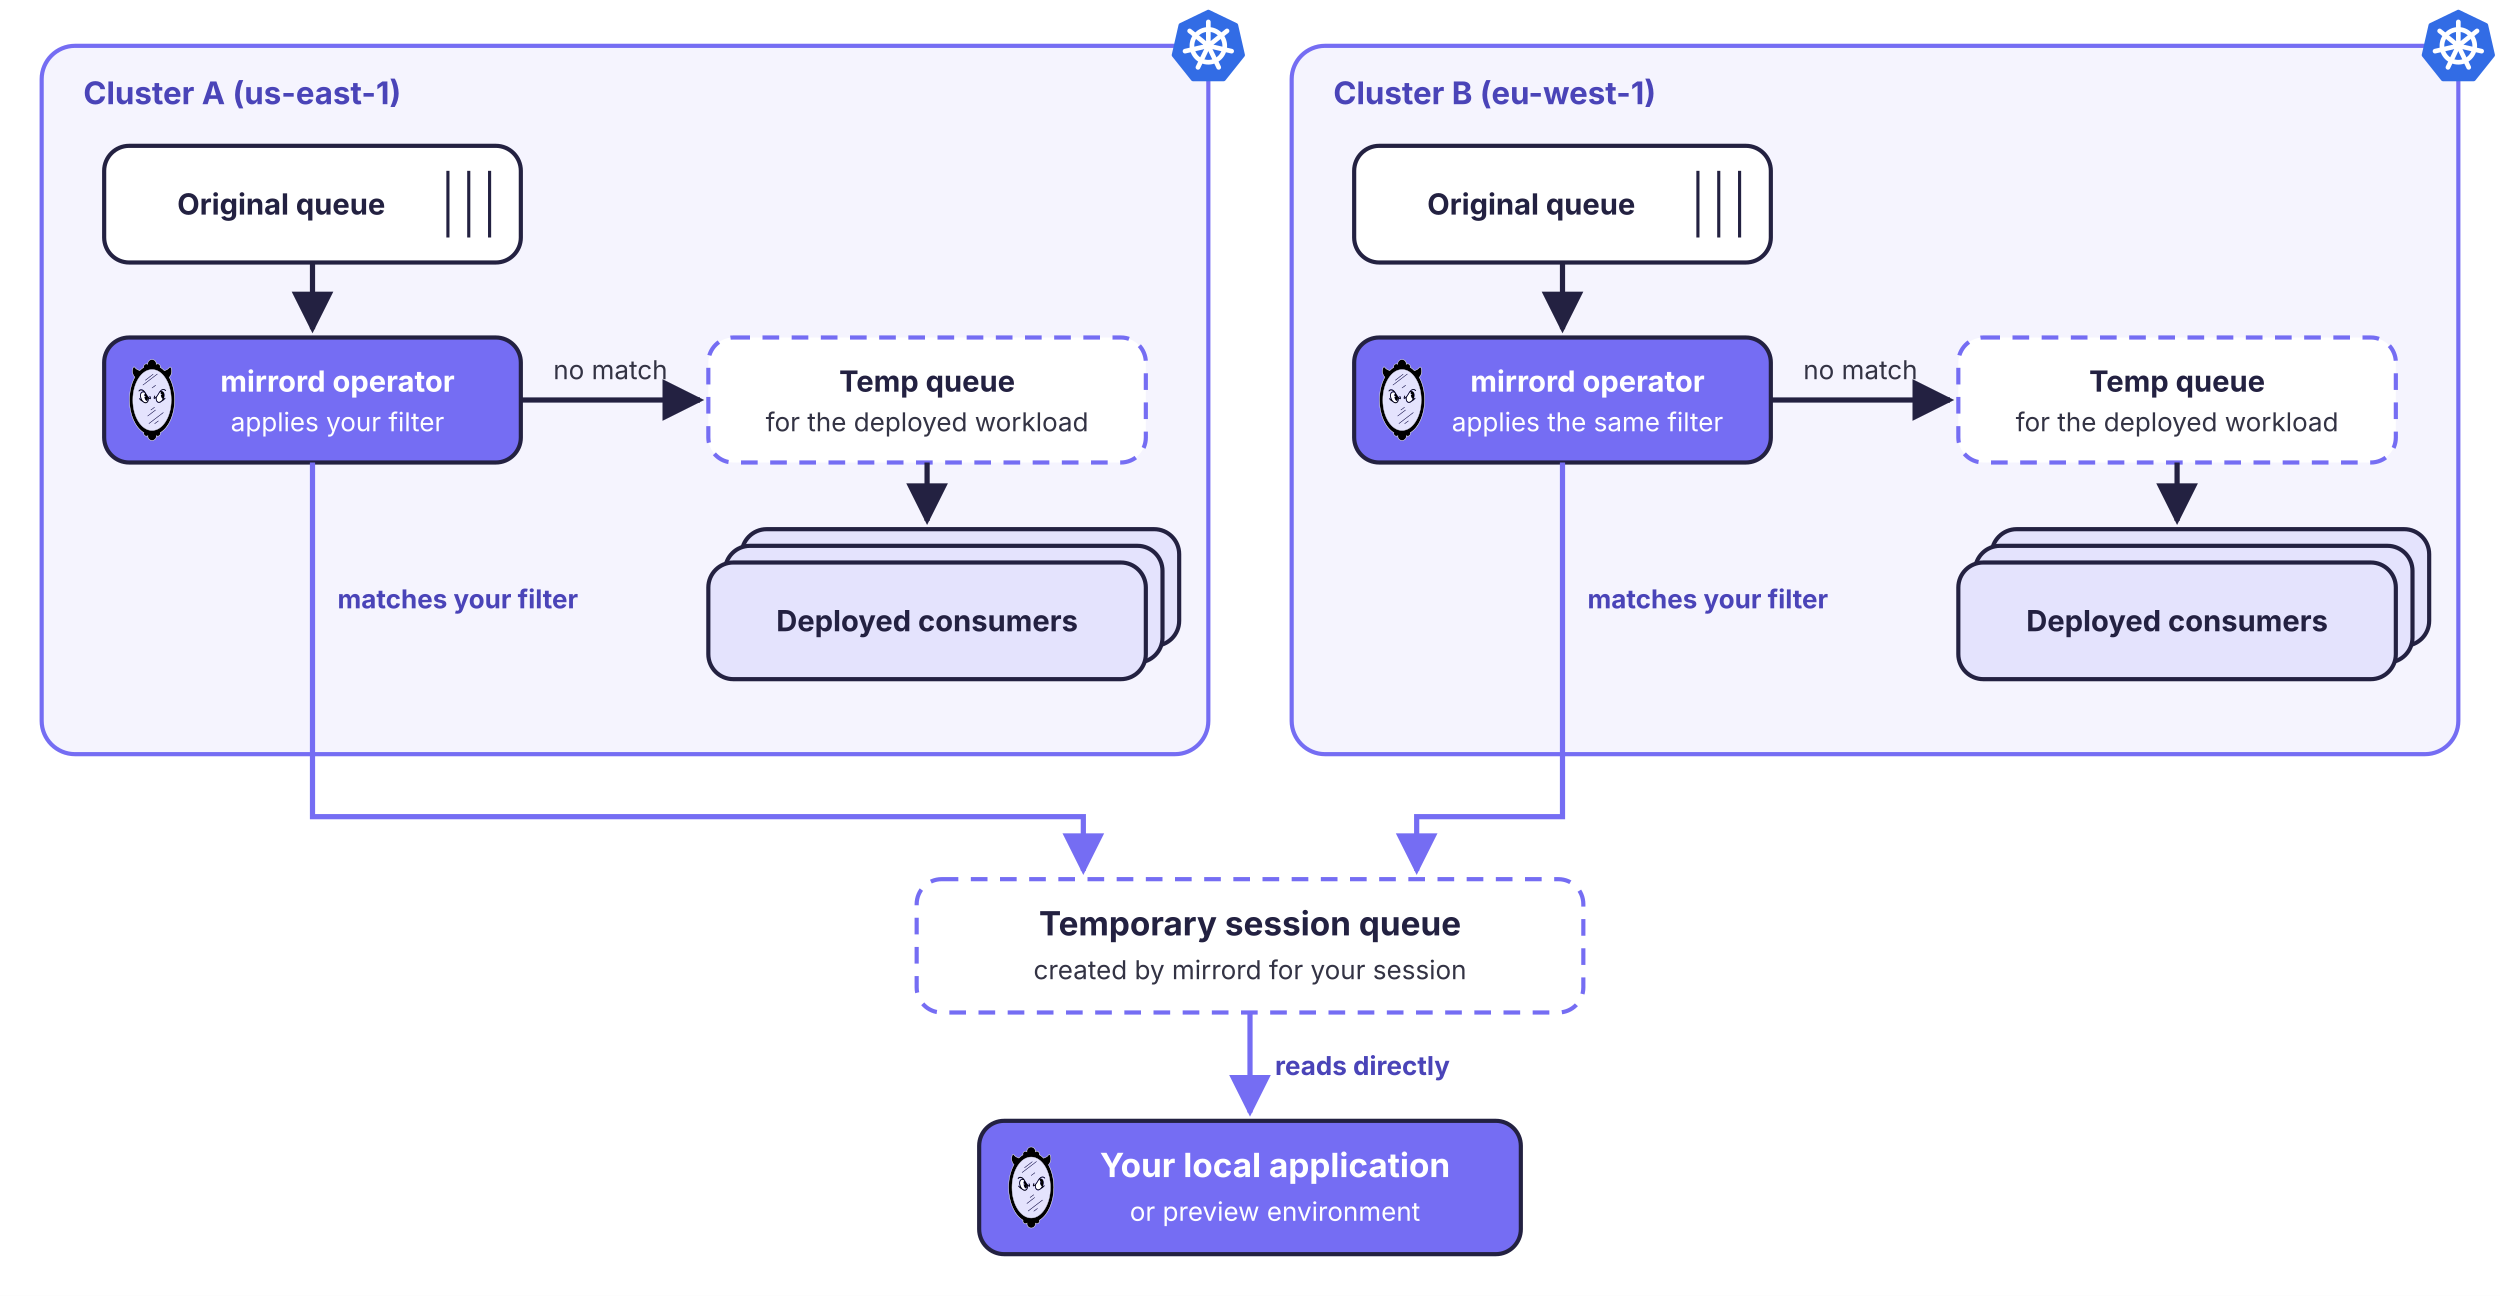
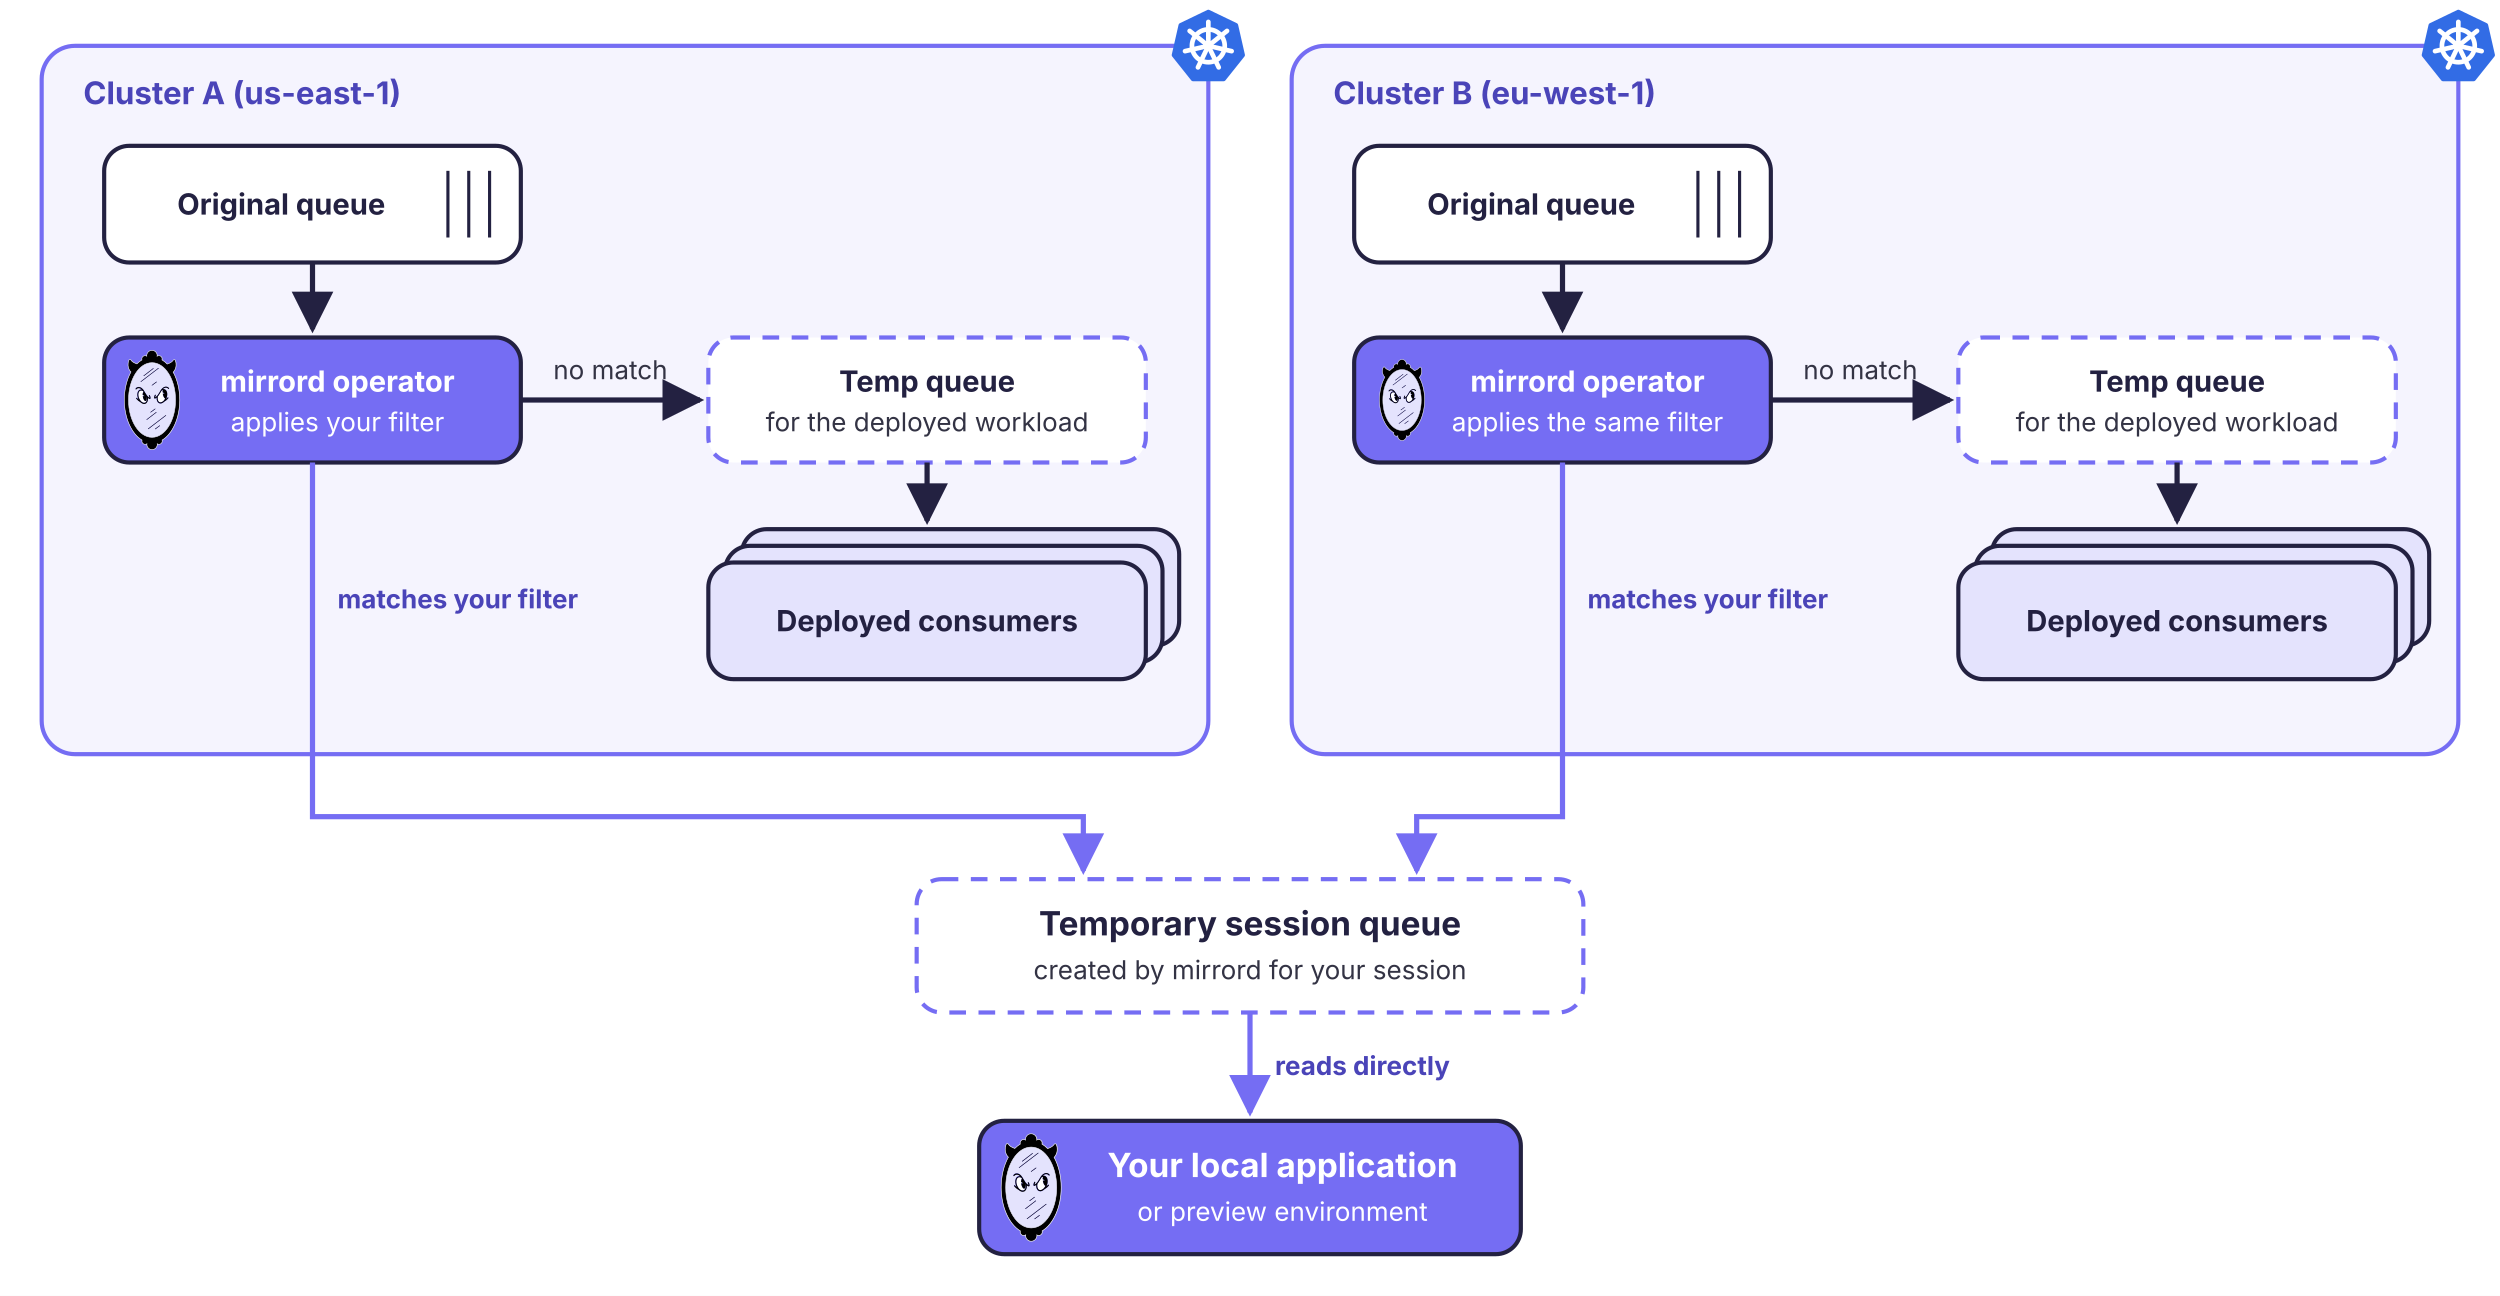
<svg xmlns="http://www.w3.org/2000/svg" viewBox="0 -2 1200 622" width="1200" height="622" font-family="Inter, Helvetica, Arial, sans-serif" role="img" aria-labelledby="t d">
  <defs>
    <marker id="arrow" viewBox="0 0 10 10" refX="9" refY="5" markerWidth="8" markerHeight="8" orient="auto-start-reverse">
      <path d="M0 0 L10 5 L0 10 z" fill="#232141" />
    </marker>
    <marker id="arrow-purple" viewBox="0 0 10 10" refX="9" refY="5" markerWidth="8" markerHeight="8" orient="auto-start-reverse">
      <path d="M0 0 L10 5 L0 10 z" fill="#756DF3" />
    </marker>
    <symbol id="k8s" viewBox="0 0 32 32">
      <polygon points="16.00,1.60 27.73,7.25 30.62,19.94 22.51,30.11 9.49,30.11 1.38,19.94 4.27,7.25" fill="#326CE5" stroke="#326CE5" stroke-width="2" stroke-linejoin="round" />
      <g fill="none" stroke="#ffffff" stroke-width="2" stroke-linecap="round">
        <circle cx="16" cy="16" r="7" />
        <line x1="16.00" y1="13.40" x2="16.00" y2="5.80" />
        <line x1="18.03" y1="14.38" x2="23.97" y2="9.64" />
        <line x1="18.53" y1="16.58" x2="25.94" y2="18.27" />
        <line x1="17.13" y1="18.34" x2="20.43" y2="25.19" />
        <line x1="14.87" y1="18.34" x2="11.57" y2="25.19" />
        <line x1="13.47" y1="16.58" x2="6.06" y2="18.27" />
        <line x1="13.97" y1="14.38" x2="8.03" y2="9.64" />
      </g>
      <circle cx="16" cy="16" r="2.4" fill="#ffffff" />
    </symbol>
    <symbol id="mirrord" viewBox="97 61 391 696">
      <path fill="#ffffff" d="M255.6,387c4.1,19.1-0.9,36.1-12,40.5c-8.2,3.2-17.8,0-26.5-8.2c-0.3-0.6-0.9-0.9-1.5-1.2c0,0,0,0-0.3-0.3 c-5.5-5.6-10.5-13.2-14-22c-4.7-11.5-6.1-23.2-4.4-33.5c1.8-9.4,6.1-16.1,12.8-18.8c5.5-2.3,12.5-1.5,19.3,2.6 c1.5,2.3,2.6,4.4,3.8,6.2c-4.1,2.6-6.4,10.3-6.4,20.3l3.2,1.8l11.1,6.5l-12.5,1.5h-0.9c0.3,1.2,0.3,2.3,0.6,3.5 c3.2,17.9,12,31.1,19,29.7c6.4-1.2,9.6-14.4,7.6-30.2C255.3,386.4,255.6,386.7,255.6,387z" />
      <path fill="#ffffff" d="M384,398.4c-3.2,6.8-7.3,12.3-12,17c0,0,0,0-0.3,0c-0.6,0.3-0.9,0.9-1.2,1.2c-8.7,7.9-18.4,11.5-26.5,8.2 c-11.1-4.7-16-21.4-12-40.5c1.5-1.8,3.2-3.8,4.7-5.6c5-6.5,9-13.2,12.8-20l1.2-2.1c1.2-1.8,2-3.8,3.2-5.6c1.2-2.1,2.6-4.4,4.4-7 c3.5-2.1,6.7-3.2,9.9-3.8c-2,4.7-2.3,10.3-2.3,15.3l3.2,1.8l11.1,6.5l-12.5,1.5h-0.9c0.3,1.2,0.3,2.3,0.6,3.8 C370.5,384.6,377.5,397,384,398.4z" />
      <path fill="#E4E3FD" d="M405,391.7c-1.5-1.2-3.8-0.9-5,0.6c-3.2,4.1-7,7.9-11.1,11.5c1.2-2.3,2.6-5,3.5-7.6 c5.3-12.6,6.7-25.8,4.7-37.3c-2.3-12-8.2-20.6-16.9-24.1c-4.1-1.8-8.8-2.1-13.7-1.2c4.4-4.4,10.2-8.5,17.5-10 c8.2-1.5,16.6,1.5,20.4,7.3c1.2,1.5,3.2,2.1,5,0.9c1.5-1.2,2-3.2,0.9-4.7c-5.5-8.2-16.6-12.3-27.4-10c-11.1,2.1-19.3,9.7-24.2,15.6 c-2,2.3-3.8,5-5.5,7.3c-2,2.9-3.5,5.6-5,8.2c-1.2,2.1-2.3,3.8-3.2,5.6l-1.2,2.1c-3.8,6.5-7.6,13.2-12.3,19.1 c-5.8,7.6-11.7,12.9-18.4,16.7c0.6-5,2-9.7,4.4-14.1c0.9-1.8,0.3-3.8-1.5-4.7c-1.7-0.9-3.8-0.3-4.7,1.5c-2.9,5.6-4.7,11.5-5.3,17.6 c0,0.9-0.3,3.5,1.5,5.6c1.2,1.2,2.3,1.8,4.1,1.8c1.5,0,2.9-0.3,4.4-1.5c2.6-1.5,5.3-3.2,7.9-5.3c-1.7,18.5,5,34.1,17.5,39.3 c2.9,1.2,5.8,1.8,8.8,1.8c8.5,0,17.5-4.4,25.4-12c11.4-6.2,21.6-14.4,29.5-24.7C406.7,395.2,406.4,392.8,405,391.7z M292.1,149.1 c90.1,0,163.6,116.6,163.6,259.6s-73.5,259.6-163.6,259.6c-90.4,0-163.6-116.6-163.6-259.6S201.9,149.1,292.1,149.1z M389.5,517.3 c0.9-0.6,0.9-1.8,0.3-2.3c-0.6-0.9-1.8-0.9-2.3-0.3l-122.5,93.7c-0.9,0.6-0.9,1.8-0.3,2.3c0.3,0.3,0.9,0.6,1.5,0.6 c0.3,0,0.9,0,1.2-0.3L389.5,517.3z M346.9,589c0.9-0.6,0.9-1.8,0.3-2.3c-0.6-0.9-1.8-0.9-2.3-0.3l-31.2,23.2 c-0.9,0.6-0.9,1.8-0.3,2.3c0.3,0.6,0.9,0.9,1.5,0.9c0.3,0,0.6-0.3,0.9-0.3L346.9,589z M338.2,189.1c0.9-0.6,0.9-1.8,0.3-2.3 c-0.6-0.9-1.8-0.9-2.3-0.3l-122.5,93.4c-0.9,0.6-0.9,1.8-0.3,2.3c0.3,0.3,0.9,0.6,1.5,0.6c0.3,0,0.9,0,0.9-0.3L338.2,189.1z M324.4,284.5c0.9-0.6,0.9-1.8,0.3-2.3c-0.6-0.9-1.7-0.9-2.3-0.3l-31.2,22.9c-0.9,0.6-0.9,1.8-0.3,2.3c0.3,0.6,0.9,0.6,1.5,0.6 c0.3,0,0.6,0,0.9-0.3L324.4,284.5z M322.7,495.9c0.9-0.6,0.9-1.8,0.3-2.3c-0.6-0.9-1.8-0.9-2.3-0.3l-66.2,50.8 c-0.9,0.6-0.9,1.8-0.3,2.3c0.3,0.3,0.9,0.6,1.5,0.6c0.3,0,0.6,0,0.9-0.3L322.7,495.9z M314.8,472.4c0.9-0.6,0.9-1.8,0.3-2.3 c-0.6-0.9-1.8-0.9-2.3-0.3L281.6,493c-0.9,0.6-0.9,1.8-0.3,2.3c0.3,0.6,0.9,0.9,1.5,0.9c0.3,0,0.9-0.3,0.9-0.3L314.8,472.4z M302.3,190.5c0.9-0.6,0.9-1.8,0.3-2.3c-0.6-0.9-1.7-0.9-2.3-0.3L234,239c-0.9,0.6-0.9,1.8-0.3,2.3c0.3,0.3,0.9,0.6,1.5,0.6 c0.3,0,0.9,0,1.2-0.3L302.3,190.5z M280.1,399.6c1.8-2.1,1.5-4.7,1.5-5.6c-0.6-6.2-2.3-12.3-5-17.9c-0.9-1.8-2.9-2.3-4.7-1.5 c-1.8,0.9-2.3,2.9-1.5,4.7c2.3,4.4,3.8,9.4,4.4,14.1c-6.4-3.8-12.5-9.4-18.4-16.7c-4.7-6.2-8.8-12.9-12.3-19.1l-1.5-2.3 c-1.2-1.8-2-3.8-3.2-5.6c-1.5-2.3-2.9-5.3-5-8.2c0,0,0,0,0-0.3c-1.5-2.3-3.5-5-5.5-7.3c-5-5.9-13.1-13.2-24.2-15.6 c-10.8-2.1-21.9,2.1-27.4,10c-1.2,1.5-0.6,3.8,0.9,4.7c1.5,1.2,3.8,0.6,4.7-0.9c4.1-5.9,12.5-8.8,20.4-7.3 c7.3,1.5,13.1,5.9,17.5,10c-4.7-0.9-9.3-0.3-13.7,1.2c-8.8,3.5-14.6,12-16.9,24.1c-2,11.5-0.3,24.7,4.7,37.3 c1.2,2.6,2.3,5.3,3.5,7.6c-4.1-3.5-7.9-7.3-11.1-11.5c-1.2-1.5-3.5-1.8-5-0.6c-1.5,1.2-1.8,3.5-0.6,5c8.2,10,18.4,18.5,29.5,24.7 c7.9,7.6,16.9,11.7,25.7,11.7c2.9,0,6.1-0.6,8.8-1.8c12.5-5.3,19-20.6,17.5-39.3c2.6,2.1,5,3.8,7.9,5.3c1.5,0.9,2.9,1.2,4.4,1.2 C277.8,401.4,279.2,400.8,280.1,399.6z" />
      <path d="M439.4,215.2c29.5,54,45.5,122.4,45.5,193.8c0,123.6-49,234.9-122.8,279.2c0.6,2.1,1.2,4.4,1.2,6.8 c0,12.3-10.2,22.6-22.5,22.6c-4.4,0-8.8-1.2-12.3-3.5c0.3,1.2,0.3,2.6,0.3,3.8c0,20.3-16.3,36.7-36.5,36.7s-36.5-16.4-36.5-36.7 c0-1.2,0-2.6,0.3-3.8c-3.5,2.3-7.9,3.5-12.3,3.5c-12.3,0-22.5-10-22.5-22.6c0-2.3,0.3-4.7,1.2-6.8C148.6,643.6,99.3,532.3,99.3,409 c0-71.9,16.3-140.9,46.4-195.3c-1.5-0.9-2.3-2.1-3.5-3.2c-9.9-11.2-15.5-26.4-16.9-42.6c-0.6-11.5,0.9-23.2,5-33.8 c0.6-1.8,2.6-6.8,7.6-7.3c5.3-0.6,8.5,3.8,11.4,7.9c1.2,1.5,2.3,2.9,2.9,3.8c5.5,5.3,12.5,9.7,21.6,13.8c4.4,2.1,9,3.8,13.4,5.3 c11.1-11.2,22.8-20.6,35-27.9c-0.6-2.3-1.2-4.4-1.2-6.8c0-12.3,10.2-22.6,22.5-22.6c4.4,0,8.8,1.2,12.3,3.5c0-1.2-0.3-2.6-0.3-3.8 c0-20.3,16.3-36.7,36.5-36.7c20.1,0,36.5,16.4,36.5,36.7c0,1.2,0,2.6-0.3,3.8c3.5-2.3,7.9-3.5,12.3-3.5c12.5,0,22.5,10.3,22.5,22.6 c0,2.3-0.3,4.7-1.2,6.8c12.5,7.6,24.8,17.3,36.2,29.1c4.7-1.5,9-3.2,13.7-5.3c9-4.1,16-8.5,21.6-13.8c0.9-0.9,2-2.3,2.9-3.8 c2.9-4.1,6.1-8.5,11.4-7.9c5,0.6,7,5.6,7.6,7.3c4.1,10.6,5.5,22.3,4.7,33.8c-1.2,15.9-7,31.4-16.9,42.6 C442.3,212.6,441.1,214,439.4,215.2z M455.7,409c0-143.3-73.5-259.6-163.6-259.6c-90.4,0-163.6,116.6-163.6,259.6 c0,143,73.5,259.6,163.6,259.6C382.5,668.6,455.7,552,455.7,409z" />
      <path fill="#ffffff" d="M292.4,756.6c-21.2,0-38.5-17.4-38.5-38.7c0-0.1,0-0.2,0-0.3c-3,1.3-6.5,2-10,2c-13.5,0-24.5-11-24.5-24.6 c0-2.2,0.2-4.2,0.7-5.9c-36.1-22.2-66.8-60.3-88.9-110.2C109,528.5,97.3,469.7,97.3,409c0-71.5,16.3-140.6,45.8-194.7 c-0.6-0.5-1.1-1-1.5-1.5c-0.3-0.3-0.5-0.6-0.8-0.8l-0.1-0.1c-9.7-10.9-15.9-26.4-17.4-43.7c-0.6-12.5,1.1-24.4,5.1-34.7 c0.8-2.3,3.2-7.9,9.2-8.6c6.5-0.7,10.4,4.7,13.2,8.7c1.1,1.4,2.2,2.8,2.9,3.7c5.3,5,11.9,9.2,20.9,13.3c3.5,1.7,7.6,3.3,12.1,4.8 c10.7-10.7,21.9-19.6,33.2-26.5c-0.5-1.9-0.9-3.7-0.9-5.8c0-13.3,11.2-24.6,24.5-24.6c3.5,0,6.9,0.7,10,2c0-0.1,0-0.2,0-0.3 c0-21.3,17.3-38.7,38.5-38.7c21.2,0,38.5,17.4,38.5,38.7c0,0.1,0,0.2,0,0.3c3-1.3,6.5-2,10-2c13.5,0,24.5,11,24.5,24.6 c0,2.2-0.2,4.2-0.7,5.9c12.2,7.6,23.8,16.9,34.3,27.6c3.7-1.2,7.6-2.7,12.3-4.8c9-4.1,15.7-8.4,21-13.4c0.7-0.7,1.8-2,2.6-3.4 l0.1-0.1c2.8-4,6.7-9.5,13.2-8.8c6,0.7,8.5,6.3,9.3,8.7c4,10.4,5.7,22.4,4.8,34.5c-1.2,16.6-7.5,32.4-17.2,43.5c-0.4,1-1.3,2-2.4,3 c29,53.9,44.9,122.4,44.9,193.3c0,60.9-11.7,119.7-33.9,170.2c-22,49.9-52.6,87.9-88.6,110c0.5,1.9,0.8,3.8,0.8,5.8 c0,13.3-11.2,24.6-24.5,24.6c-3.5,0-6.9-0.7-10-2c0,0.1,0,0.2,0,0.3C330.8,739.2,313.6,756.6,292.4,756.6z M259.4,709.5l-1.2,5 c-0.2,0.9-0.2,2.3-0.2,3.3c0,19.1,15.5,34.7,34.5,34.7s34.5-15.6,34.5-34.7c0-1.1,0-2.4-0.2-3.3l-1.2-5l4.3,2.9 c3.1,2.1,7,3.2,11.1,3.2c11.1,0,20.5-9.4,20.5-20.6c0-2.1-0.5-4.2-1.1-6.2l-0.4-1.5l1.3-0.8c72.9-43.8,121.8-155.3,121.8-277.5 c0-70.8-16.1-139.3-45.3-192.8l-0.9-1.6l1.5-1c1.6-1.1,2.3-2.2,2.4-2.5l0.1-0.4l0.3-0.3c9.3-10.4,15.2-25.5,16.4-41.4 c0.9-11.6-0.7-22.9-4.5-32.9c-0.6-1.7-2.3-5.6-6-6.1c-3.8-0.4-6.3,2.6-9.5,7c-0.9,1.5-2.1,3-3.2,4.1c-5.7,5.4-12.7,9.9-22.2,14.2 c-5.4,2.4-9.7,4-13.9,5.4l-1.2,0.4l-0.9-0.9c-10.9-11.3-23-21-35.8-28.8l-1.5-0.9l0.7-1.6c0.7-1.6,1-3.5,1-6 c0-11.4-9.2-20.6-20.5-20.6c-4.1,0-8.1,1.1-11.1,3.2l-4.3,2.9l1.2-5c0.2-0.9,0.2-2.3,0.2-3.3c0-19.1-15.5-34.7-34.5-34.7 c-19,0-34.5,15.6-34.5,34.7c0,0.5,0.1,1.1,0.1,1.7c0.1,0.7,0.2,1.4,0.2,2.1v3.8l-3.1-2.1c-3.1-2.1-7-3.2-11.1-3.2 c-11.1,0-20.5,9.4-20.5,20.6c0,1.9,0.4,3.6,0.9,5.6l0.5,2.1l-1.3,0.8c-11.8,7.1-23.5,16.4-34.6,27.6l-0.9,0.9l-1.2-0.4 c-5.1-1.7-9.7-3.5-13.6-5.4c-9.5-4.3-16.5-8.8-22.1-14.2l-0.2-0.2l-0.1-0.2c-0.5-0.8-1.7-2.2-2.8-3.6l-0.1-0.1 c-3.1-4.4-5.7-7.5-9.5-7.1c-3.7,0.4-5.4,4.3-5.9,6c-3.8,9.8-5.5,21.2-4.9,33c1.5,16.4,7.3,31.1,16.4,41.3c0.3,0.3,0.6,0.6,0.9,0.9 c0.7,0.8,1.4,1.5,2.2,2l1.6,1l-0.9,1.7c-29.7,53.8-46.1,122.8-46.1,194.3c0,121.9,49.2,233.4,122.4,277.5l1.5,0.9l-0.7,1.6 c-0.7,1.6-1,3.5-1,6c0,11.4,9.2,20.6,20.5,20.6c4.1,0,8.1-1.1,11.1-3.2L259.4,709.5z M292.1,670.6c-91.3,0-165.6-117.3-165.6-261.6 s74.3-261.6,165.6-261.6c91.3,0,165.6,117.3,165.6,261.6S383.4,670.6,292.1,670.6z M292.1,151.4c-89.1,0-161.6,115.5-161.6,257.6 c0,68.8,16.9,133.5,47.7,182.3c30.6,48.5,71,75.2,113.9,75.2c89.1,0,161.6-115.5,161.6-257.6C453.7,267,381.2,151.4,292.1,151.4z" />
      <path d="M344.9,586.3c0.9-0.6,1.7-0.3,2.3,0.3c0.6,0.9,0.3,1.8-0.3,2.3l-31.2,23.2c-0.3,0.3-0.6,0.3-0.9,0.3 c-0.6,0-1.2-0.3-1.5-0.9c-0.6-0.9-0.3-1.8,0.3-2.3L344.9,586.3z" />
      <path d="M372,415.5c4.4-4.4,8.5-10.3,12-17c-6.4-1.8-13.4-13.8-16.3-29.7c-0.3-1.2-0.6-2.3-0.6-3.8h0.9l12.5-1.5l-11.1-6.5 l-3.2-1.8c0-5,0.3-10.6,2.3-15.3c-3.2,0.6-6.7,1.8-9.9,3.8c-1.8,2.3-3.2,5-4.4,7c-1.2,2.1-2.3,3.8-3.2,5.6l-1.2,2.1 c-3.8,6.5-7.9,13.5-12.8,20c-1.5,2.1-3.2,3.8-4.7,5.6c-4.1,19.1,0.9,35.8,12,40.5c8.2,3.2,17.8-0.3,26.5-8.2 C370.8,416.3,371.4,415.8,372,415.5z M410.5,326.8c1.2,1.5,0.9,3.8-0.9,4.7c-1.5,1.2-3.8,0.9-5-0.9c-4.1-5.9-12.5-8.8-20.4-7.3 c-7.3,1.5-13.1,5.9-17.5,10c4.7-0.9,9.3-0.3,13.7,1.2c8.8,3.5,14.9,12,16.9,24.1c2,11.5,0.3,24.7-4.7,37.3 c-1.2,2.6-2.3,5.3-3.5,7.6c4.1-3.5,7.9-7.3,11.1-11.5c1.2-1.5,3.5-1.8,5-0.6c1.5,1.2,1.7,3.5,0.6,5c-8.2,10.3-18.4,18.5-29.5,24.7 c-7.9,7.6-16.9,12-25.4,12c-3.2,0-6.1-0.6-8.8-1.8c-12.5-5.3-19-20.6-17.5-39.3c-2.6,2.1-5.3,3.8-7.9,5.3c-1.5,0.9-3.2,1.5-4.4,1.5 c-1.5,0-2.9-0.6-4.1-1.8c-1.7-2.1-1.5-4.7-1.5-5.6c0.6-6.2,2.3-12,5.3-17.6c0.9-1.8,2.9-2.3,4.7-1.5c1.8,0.9,2.3,2.9,1.5,4.7 c-2.3,4.4-3.8,9.4-4.4,14.1c6.4-3.8,12.5-9.4,18.4-16.7c4.7-6.2,8.8-12.6,12.3-19.1l1.2-2.1c1.2-2.1,2.3-3.8,3.2-5.6 c1.5-2.3,2.9-5.3,5-8.2c1.8-2.3,3.5-5,5.5-7.3c5-5.9,13.4-13.2,24.2-15.6C393.9,314.5,405,318.6,410.5,326.8z" />
      <path d="M324.4,284.5l-31.5,23.2c-0.3,0.3-0.6,0.3-0.9,0.3c-0.6,0-1.2-0.3-1.5-0.6c-0.6-0.9-0.3-1.8,0.3-2.3l31.2-23.2 c0.9-0.6,1.7-0.3,2.3,0.3C325.6,282.7,325.3,283.9,324.4,284.5z" />
      <path d="M312.8,469.5c0.9-0.6,1.8-0.3,2.3,0.3c0.6,0.9,0.3,1.8-0.3,2.3l-31.2,23.2c-0.3,0.3-0.6,0.3-0.9,0.3 c-0.6,0-1.2-0.3-1.5-0.9c-0.6-0.9-0.3-1.8,0.3-2.3L312.8,469.5z" />
      <path d="M387.5,514.7c0.9-0.6,1.8-0.3,2.3,0.3c0.6,0.9,0.3,1.8-0.3,2.3L267,611c-0.3,0.3-0.6,0.3-1.2,0.3c-0.6,0-1.2-0.3-1.5-0.6 c-0.6-0.9-0.6-1.8,0.3-2.3L387.5,514.7z" />
      <path d="M320.7,493c0.9-0.6,1.8-0.3,2.3,0.3c0.6,0.9,0.6,1.8-0.3,2.3l-66.2,51.1c-0.3,0.3-0.6,0.3-0.9,0.3c-0.6,0-1.2-0.3-1.5-0.6 c-0.6-0.9-0.6-1.8,0.3-2.3L320.7,493z" />
      <path d="M300.2,187.9c0.9-0.6,1.7-0.3,2.3,0.3c0.6,0.9,0.6,1.8-0.3,2.3l-65.9,51.1c-0.3,0.3-0.6,0.3-1.2,0.3 c-0.6,0-0.9-0.3-1.5-0.6c-0.6-0.9-0.3-1.8,0.3-2.3L300.2,187.9z" />
      <path d="M213.6,279.8l122.5-93.7c0.6-0.6,1.8-0.3,2.3,0.3c0.6,0.9,0.3,1.8-0.3,2.3l-122.5,93.7c-0.3,0.3-0.6,0.3-0.9,0.3 c-0.6,0-1.2-0.3-1.5-0.6C212.7,281.6,212.7,280.4,213.6,279.8z" />
      <path d="M243.9,427.5c11.1-4.4,16-21.4,12-40.5c-0.3-0.3-0.6-0.6-0.9-0.9c2,15.9-1.2,29.1-7.6,30.2c-7.3,1.5-15.8-12-19-29.7 c-0.3-1.2-0.3-2.3-0.6-3.5h0.9l12.5-1.5l-11.1-6.5l-3.2-1.8c0-10,2.3-17.6,6.4-20.3c-1.2-2.1-2.3-4.1-3.8-6.2 c-7-4.1-13.7-5-19.3-2.6c-6.4,2.6-11.1,9.4-12.8,18.8c-1.8,10-0.3,22,4.4,33.5c3.5,8.8,8.5,16.4,14,22c0,0,0.3,0,0.3,0.3 c0.6,0.3,1.2,0.9,1.5,1.2C225.9,427.2,235.8,430.7,243.9,427.5z M204.9,319.1c11.1,2.1,19.3,9.7,24.2,15.6c2,2.3,3.8,5,5.5,7.3 c0,0,0,0,0,0.3c2,2.9,3.5,5.6,5,8.2c1.2,1.8,2,3.5,3.2,5.6l1.5,2.3c3.8,6.5,7.6,12.9,12.3,19.1c5.8,7.3,11.7,12.9,18.4,16.7 c-0.6-5-2-9.7-4.4-14.1c-0.9-1.8-0.3-3.8,1.5-4.7c1.8-0.9,3.8-0.3,4.7,1.5c2.9,5.6,4.7,11.5,5,17.9c0,0.9,0.3,3.5-1.5,5.6 c-1.2,1.2-2.6,1.8-4.1,1.8c-1.5,0-2.9-0.6-4.4-1.2c-2.6-1.5-5.3-3.2-7.9-5.3c1.7,18.5-5,34.1-17.5,39.3c-2.9,1.2-5.8,1.8-8.8,1.8 c-8.5,0-17.5-4.4-25.7-11.7c-11.4-6.2-21.6-14.7-29.5-24.7c-1.2-1.5-0.9-3.8,0.6-5c1.5-1.2,3.8-0.9,5,0.6c3.2,4.1,7,7.9,11.1,11.5 c-1.2-2.3-2.6-5-3.5-7.6c-5-12.6-6.7-25.8-4.7-37.3c2-12,8.2-20.6,16.9-24.1c4.1-1.8,8.8-2.1,13.7-1.2c-4.4-4.4-10.2-8.8-17.5-10 c-8.2-1.5-16.6,1.5-20.4,7.3c-1.2,1.5-3.2,2.1-4.7,0.9c-1.5-1.2-2-3.2-0.9-4.7C183,320.9,194.1,317.1,204.9,319.1z" />
    </symbol>
  </defs>
  <rect x="0" y="-2" width="1200" height="622" fill="#ffffff" />
  <rect x="20" y="20" width="560" height="340" rx="16" fill="#F5F4FE" stroke="#756DF3" stroke-width="2" />
  <text x="40" y="48" font-size="15" font-weight="700" fill="#4a44b8">Cluster A (us-east-1)</text>
  <rect x="50" y="68" width="200" height="56" rx="12" fill="#ffffff" stroke="#232141" stroke-width="2" />
  <text x="135" y="101" font-size="14" font-weight="700" fill="#232141" text-anchor="middle">Original queue</text>
  <line x1="215" y1="80" x2="215" y2="112" stroke="#232141" stroke-width="1.5" />
  <line x1="225" y1="80" x2="225" y2="112" stroke="#232141" stroke-width="1.5" />
  <line x1="235" y1="80" x2="235" y2="112" stroke="#232141" stroke-width="1.5" />
  <rect x="50" y="160" width="200" height="60" rx="12" fill="#756DF3" stroke="#232141" stroke-width="2" />
-   <use href="#mirrord" x="62" y="170" width="22" height="40" />
+   <use href="#mirrord" x="59.5" y="166.0" width="27.0" height="48.0" />
  <text x="162" y="186" font-size="14" font-weight="700" fill="#ffffff" text-anchor="middle">mirrord operator</text>
  <text x="162" y="205" font-size="12.5" fill="#ffffff" text-anchor="middle">applies your filter</text>
  <rect x="340" y="160" width="210" height="60" rx="12" fill="#ffffff" stroke="#756DF3" stroke-width="2" stroke-dasharray="8 6" />
  <text x="445" y="186" font-size="14" font-weight="700" fill="#232141" text-anchor="middle">Temp queue</text>
  <text x="445" y="205" font-size="12.5" fill="#333344" text-anchor="middle">for the deployed workload</text>
  <rect x="356" y="252" width="210" height="56" rx="12" fill="#E4E3FD" stroke="#232141" stroke-width="2" />
  <rect x="348" y="260" width="210" height="56" rx="12" fill="#E4E3FD" stroke="#232141" stroke-width="2" />
  <rect x="340" y="268" width="210" height="56" rx="12" fill="#E4E3FD" stroke="#232141" stroke-width="2" />
  <text x="445" y="301" font-size="14" font-weight="700" fill="#232141" text-anchor="middle">Deployed consumers</text>
  <rect x="620" y="20" width="560" height="340" rx="16" fill="#F5F4FE" stroke="#756DF3" stroke-width="2" />
  <text x="640" y="48" font-size="15" font-weight="700" fill="#4a44b8">Cluster B (eu-west-1)</text>
  <rect x="650" y="68" width="200" height="56" rx="12" fill="#ffffff" stroke="#232141" stroke-width="2" />
  <text x="735" y="101" font-size="14" font-weight="700" fill="#232141" text-anchor="middle">Original queue</text>
  <line x1="815" y1="80" x2="815" y2="112" stroke="#232141" stroke-width="1.5" />
  <line x1="825" y1="80" x2="825" y2="112" stroke="#232141" stroke-width="1.5" />
  <line x1="835" y1="80" x2="835" y2="112" stroke="#232141" stroke-width="1.5" />
  <rect x="650" y="160" width="200" height="60" rx="12" fill="#756DF3" stroke="#232141" stroke-width="2" />
  <use href="#mirrord" x="662" y="170" width="22" height="40" />
  <text x="762" y="186" font-size="14" font-weight="700" fill="#ffffff" text-anchor="middle">mirrord operator</text>
  <text x="762" y="205" font-size="12.5" fill="#ffffff" text-anchor="middle">applies the same filter</text>
  <rect x="940" y="160" width="210" height="60" rx="12" fill="#ffffff" stroke="#756DF3" stroke-width="2" stroke-dasharray="8 6" />
  <text x="1045" y="186" font-size="14" font-weight="700" fill="#232141" text-anchor="middle">Temp queue</text>
  <text x="1045" y="205" font-size="12.5" fill="#333344" text-anchor="middle">for the deployed workload</text>
  <rect x="956" y="252" width="210" height="56" rx="12" fill="#E4E3FD" stroke="#232141" stroke-width="2" />
  <rect x="948" y="260" width="210" height="56" rx="12" fill="#E4E3FD" stroke="#232141" stroke-width="2" />
  <rect x="940" y="268" width="210" height="56" rx="12" fill="#E4E3FD" stroke="#232141" stroke-width="2" />
  <text x="1045" y="301" font-size="14" font-weight="700" fill="#232141" text-anchor="middle">Deployed consumers</text>
  <rect x="440" y="420" width="320" height="64" rx="12" fill="#ffffff" stroke="#756DF3" stroke-width="2" stroke-dasharray="8 6" />
  <text x="600" y="447" font-size="16" font-weight="700" fill="#232141" text-anchor="middle">Temporary session queue</text>
  <text x="600" y="468" font-size="12.5" fill="#333344" text-anchor="middle">created by mirrord for your session</text>
  <rect x="470" y="536" width="260" height="64" rx="12" fill="#756DF3" stroke="#232141" stroke-width="2" />
-   <use href="#mirrord" x="484" y="548" width="22" height="40" />
-   <text x="612" y="563" font-size="16" font-weight="700" fill="#ffffff" text-anchor="middle">Your local application</text>
-   <text x="612" y="584" font-size="12.5" fill="#ffffff" text-anchor="middle">or preview environment</text>
+   <use href="#mirrord" x="480.4" y="542.0" width="29.2" height="52.0" />
+   <text x="615.6" y="563" font-size="16" font-weight="700" fill="#ffffff" text-anchor="middle">Your local application</text>
+   <text x="615.6" y="584" font-size="12.5" fill="#ffffff" text-anchor="middle">or preview environment</text>
  <line x1="150" y1="124" x2="150" y2="156" stroke="#232141" stroke-width="2.5" marker-end="url(#arrow)" />
  <line x1="250" y1="190" x2="336" y2="190" stroke="#232141" stroke-width="2.5" marker-end="url(#arrow)" />
  <text x="293" y="180" font-size="12.5" fill="#333344" text-anchor="middle">no match</text>
  <line x1="445" y1="220" x2="445" y2="248" stroke="#232141" stroke-width="2.5" marker-end="url(#arrow)" />
  <polyline points="150,220 150,390 520,390 520,416" fill="none" stroke="#756DF3" stroke-width="2.5" marker-end="url(#arrow-purple)" />
  <text x="162" y="290" font-size="12.5" font-weight="700" fill="#4a44b8">matches your filter</text>
  <line x1="750" y1="124" x2="750" y2="156" stroke="#232141" stroke-width="2.5" marker-end="url(#arrow)" />
  <line x1="850" y1="190" x2="936" y2="190" stroke="#232141" stroke-width="2.5" marker-end="url(#arrow)" />
  <text x="893" y="180" font-size="12.5" fill="#333344" text-anchor="middle">no match</text>
  <line x1="1045" y1="220" x2="1045" y2="248" stroke="#232141" stroke-width="2.5" marker-end="url(#arrow)" />
  <polyline points="750,220 750,390 680,390 680,416" fill="none" stroke="#756DF3" stroke-width="2.5" marker-end="url(#arrow-purple)" />
  <text x="762" y="290" font-size="12.5" font-weight="700" fill="#4a44b8">matches your filter</text>
  <line x1="600" y1="484" x2="600" y2="532" stroke="#756DF3" stroke-width="2.5" marker-end="url(#arrow-purple)" />
  <text x="612" y="514" font-size="12.5" font-weight="700" fill="#4a44b8">reads directly</text>
  <use href="#k8s" x="562" y="2" width="36" height="36" />
  <use href="#k8s" x="1162" y="2" width="36" height="36" />
</svg>
